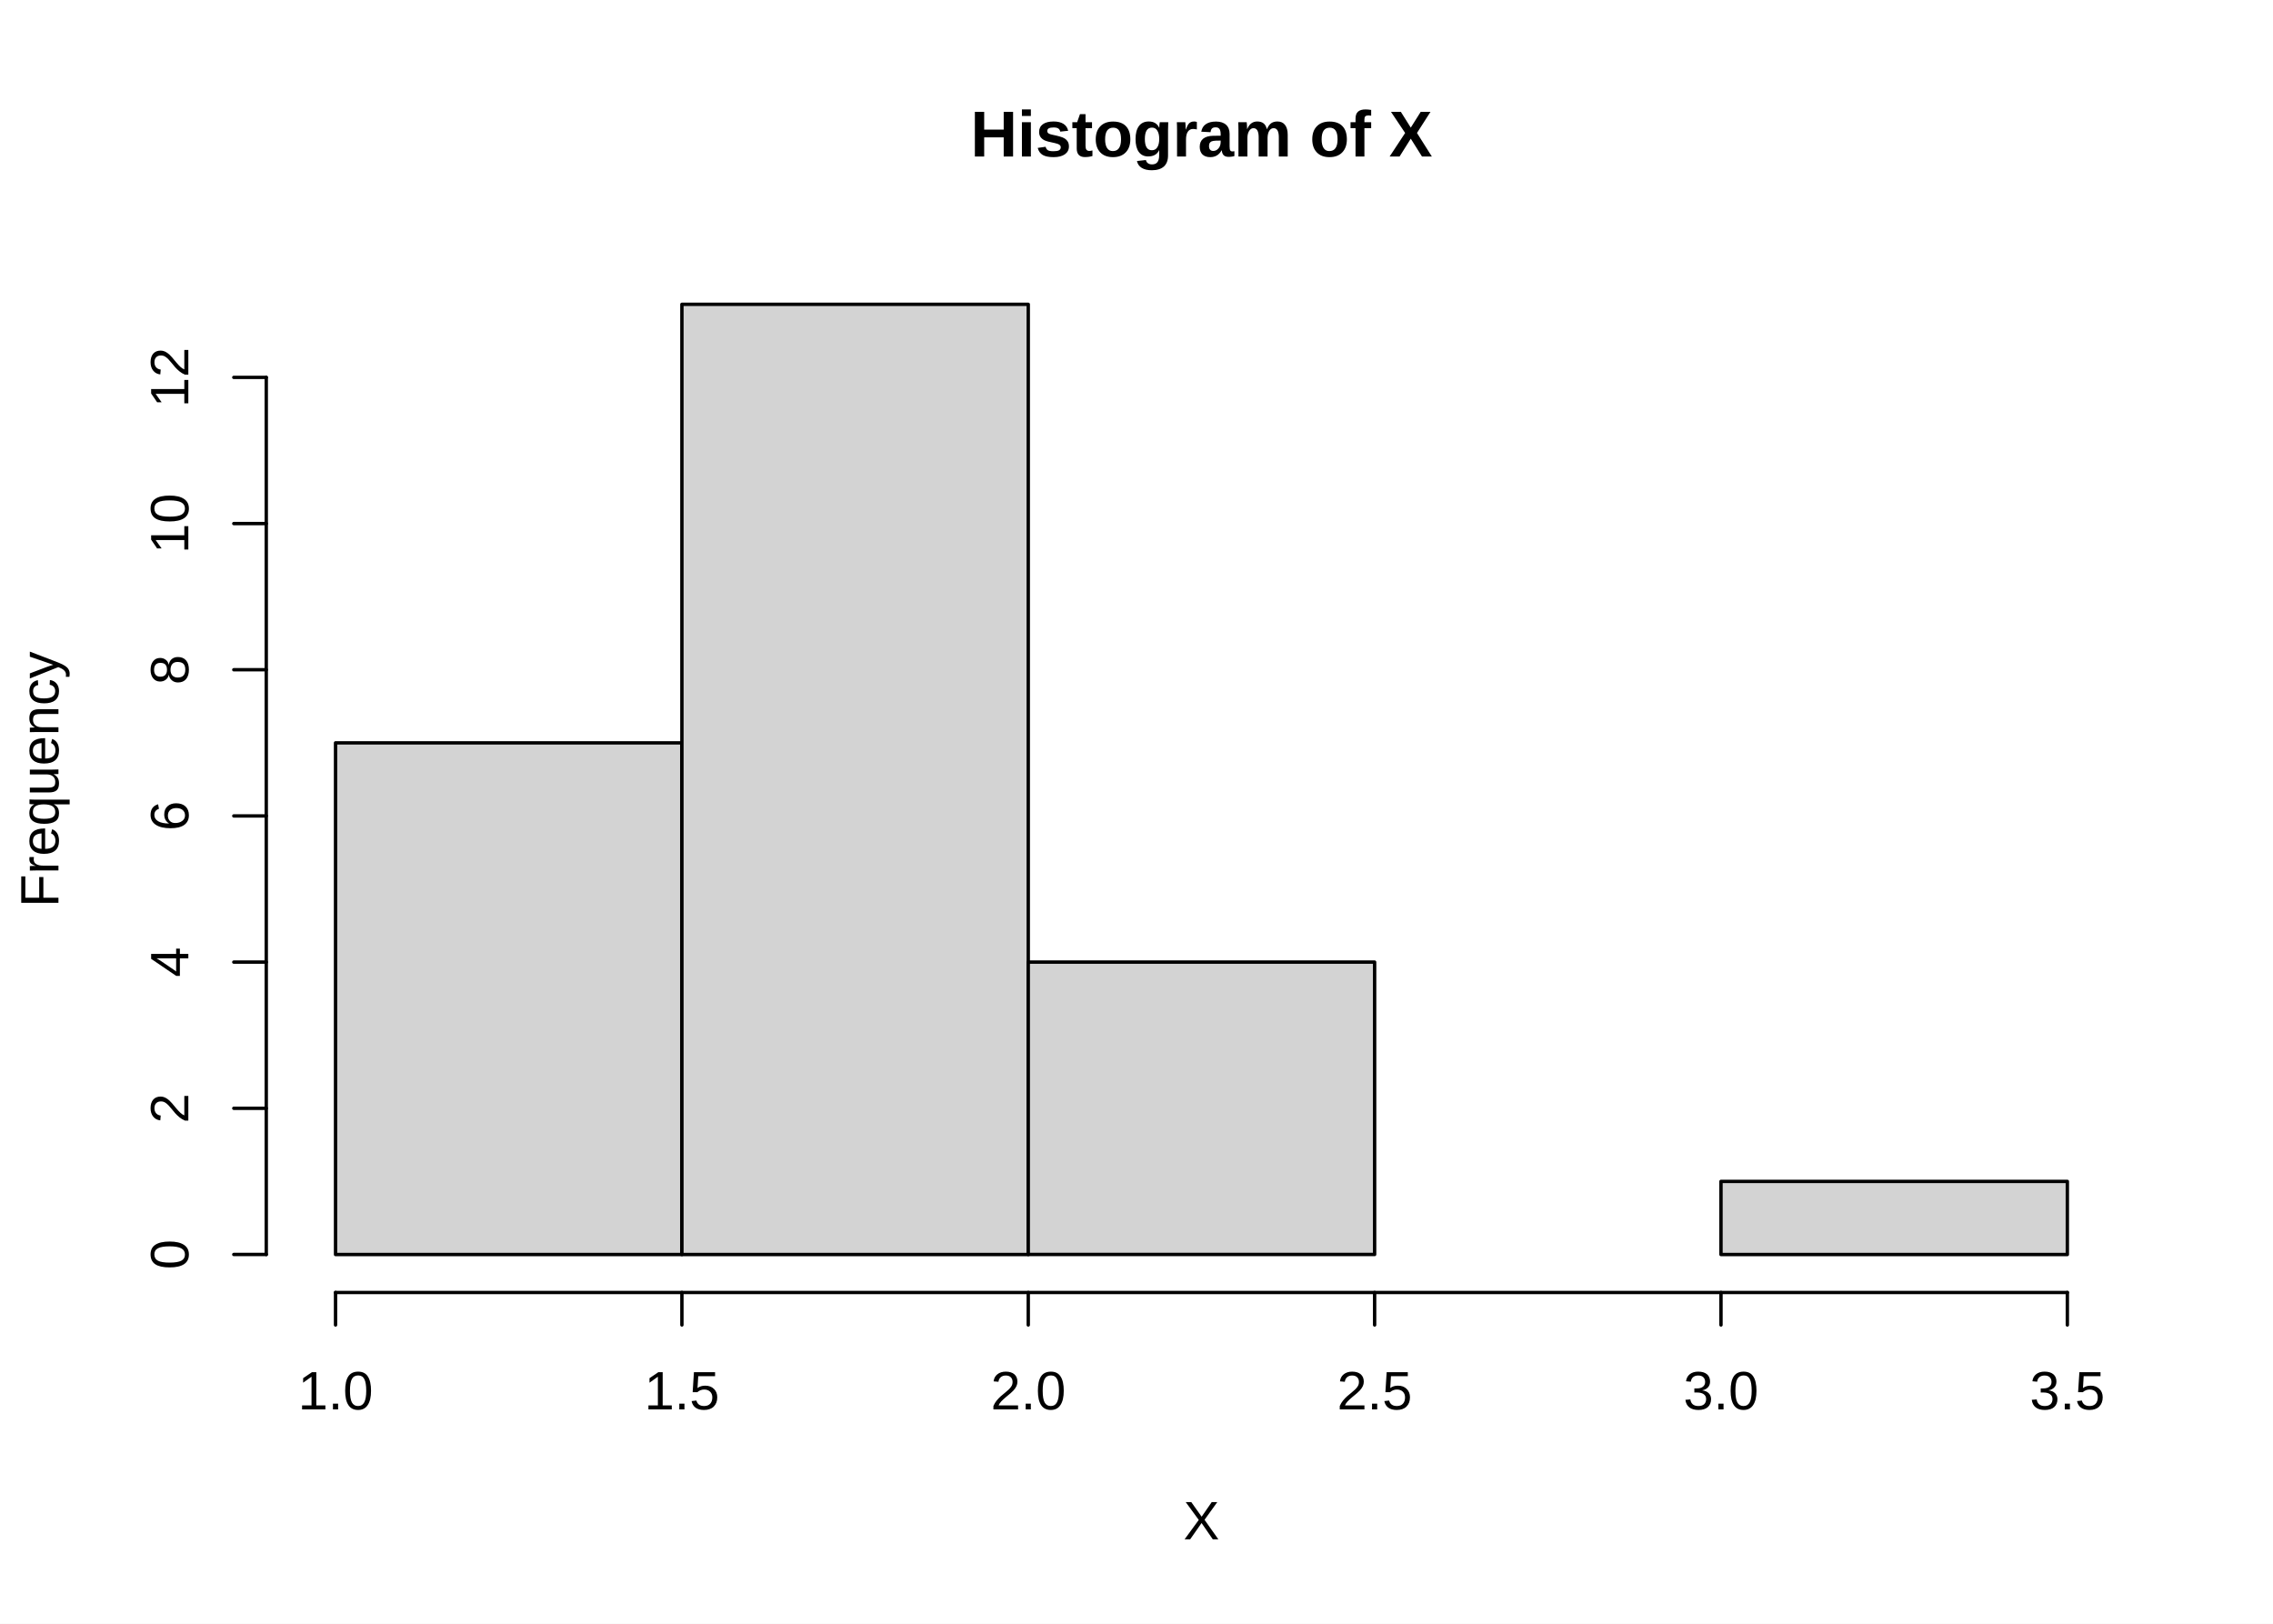
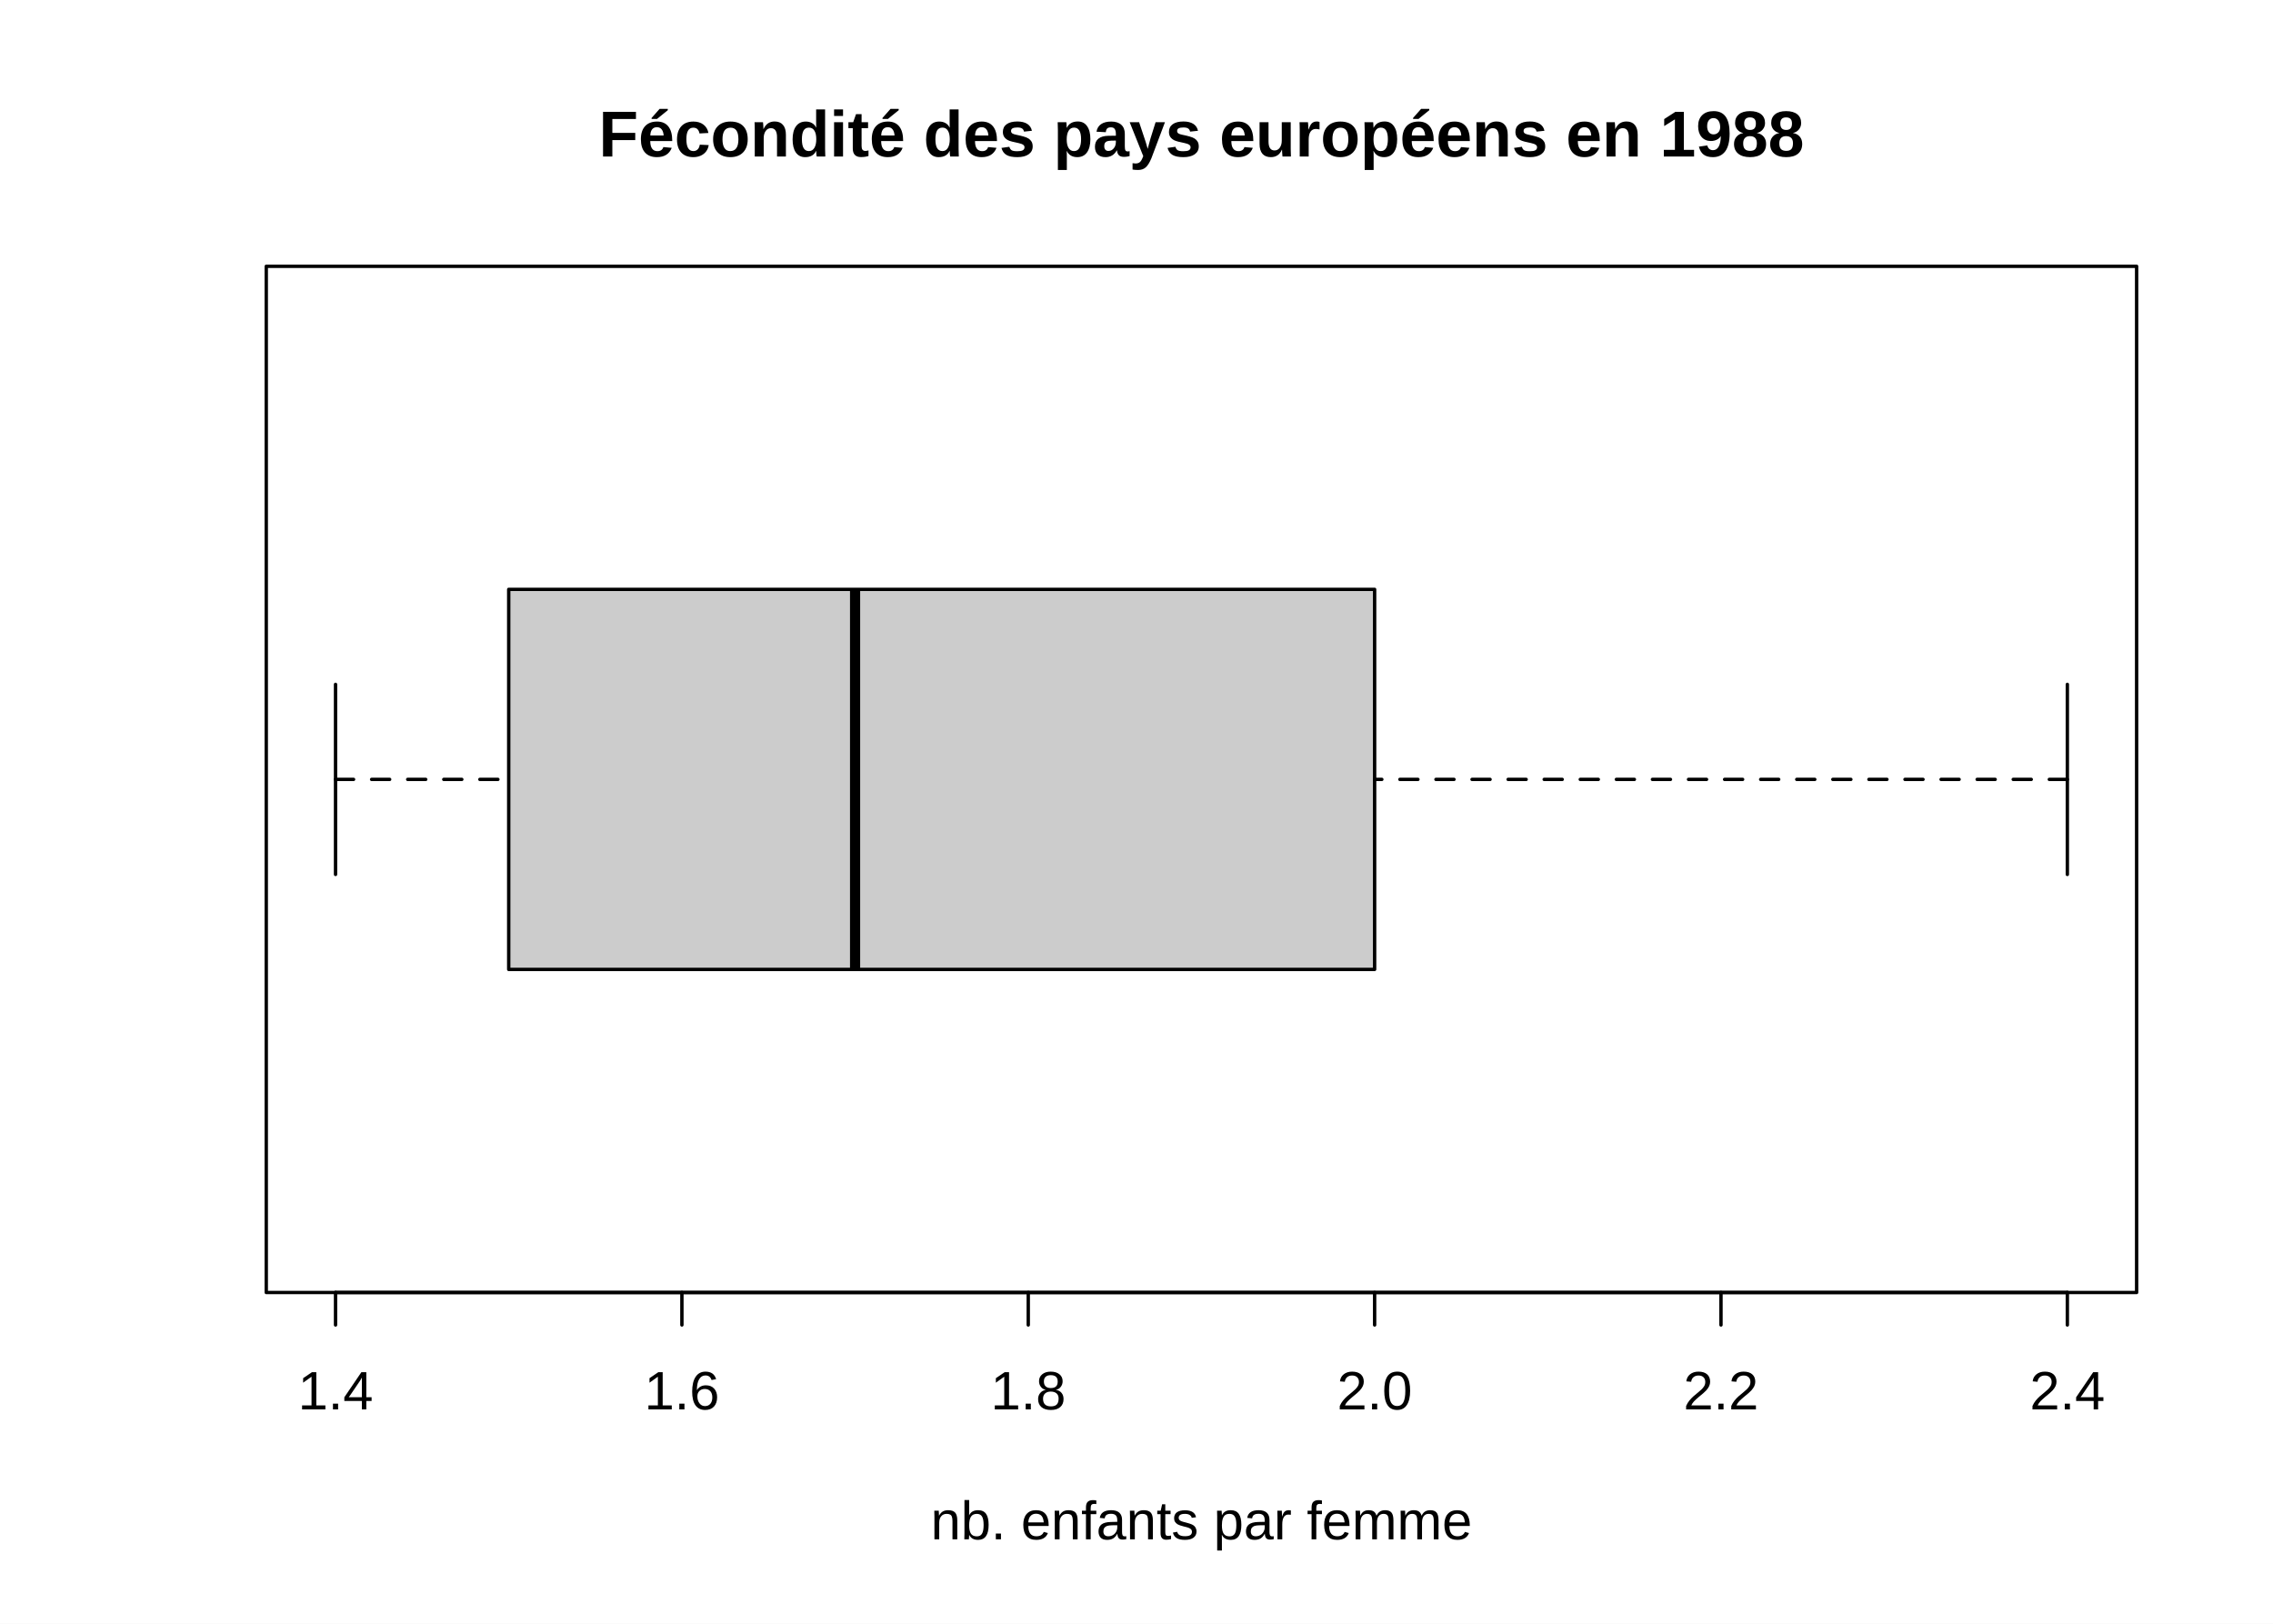
<svg xmlns="http://www.w3.org/2000/svg" class="svglite" width="504.00pt" height="360.00pt" viewBox="0 0 504.00 360.00">
  <defs>
    <style type="text/css">
    .svglite line, .svglite polyline, .svglite polygon, .svglite path, .svglite rect, .svglite circle {
      fill: none;
      stroke: #000000;
      stroke-linecap: round;
      stroke-linejoin: round;
      stroke-miterlimit: 10.00;
    }
  </style>
  </defs>
  <rect width="100%" height="100%" style="stroke: none; fill: #FFFFFF;" />
  <defs>
    <clipPath id="cpMC4wMHw1MDQuMDB8MC4wMHwzNjAuMDA=">
      <rect x="0.00" y="0.00" width="504.00" height="360.00" />
    </clipPath>
  </defs>
  <g clip-path="url(#cpMC4wMHw1MDQuMDB8MC4wMHwzNjAuMDA=)">
-     <text x="266.40" y="34.70" text-anchor="middle" style="font-size: 14.40px; font-weight: bold; font-family: Arial;" textLength="102.35px" lengthAdjust="spacingAndGlyphs">Histogram of X</text>
-     <text x="266.40" y="341.28" text-anchor="middle" style="font-size: 12.00px; font-family: Arial;" textLength="8.01px" lengthAdjust="spacingAndGlyphs">X</text>
-     <text transform="translate(12.96,172.80) rotate(-90)" text-anchor="middle" style="font-size: 12.00px; font-family: Arial;" textLength="56.69px" lengthAdjust="spacingAndGlyphs">Frequency</text>
+ </g>
+   <defs>
+     <clipPath id="cpNTkuMDR8NDczLjc2fDU5LjA0fDI4Ni41Ng==">
+       <rect x="59.04" y="59.04" width="414.72" height="227.52" />
+     </clipPath>
+   </defs>
+   <g clip-path="url(#cpNTkuMDR8NDczLjc2fDU5LjA0fDI4Ni41Ng==)">
+     <polygon points="112.80,214.93 112.80,130.67 304.80,130.67 304.80,214.93 " style="stroke-width: 0.75; stroke: none; fill: #CCCCCC;" />
+     <line x1="189.60" y1="214.93" x2="189.60" y2="130.67" style="stroke-width: 2.25; stroke-linecap: butt;" />
+     <line x1="74.40" y1="172.80" x2="112.80" y2="172.80" style="stroke-width: 0.75; stroke-dasharray: 4.00,4.00;" />
+     <line x1="458.40" y1="172.80" x2="304.80" y2="172.80" style="stroke-width: 0.75; stroke-dasharray: 4.00,4.00;" />
+     <line x1="74.40" y1="193.87" x2="74.40" y2="151.73" style="stroke-width: 0.75;" />
+     <line x1="458.40" y1="193.87" x2="458.40" y2="151.73" style="stroke-width: 0.75;" />
+     <polyline points="112.80,214.93 112.80,130.67 304.80,130.67 304.80,214.93 112.80,214.93 " style="stroke-width: 0.75;" />
+   </g>
+   <g clip-path="url(#cpMC4wMHw1MDQuMDB8MC4wMHwzNjAuMDA=)">
    <line x1="74.40" y1="286.56" x2="458.40" y2="286.56" style="stroke-width: 0.75;" />
    <line x1="74.40" y1="286.56" x2="74.40" y2="293.76" style="stroke-width: 0.75;" />
    <line x1="151.20" y1="286.56" x2="151.20" y2="293.76" style="stroke-width: 0.75;" />
    <line x1="228.00" y1="286.56" x2="228.00" y2="293.76" style="stroke-width: 0.75;" />
    <line x1="304.80" y1="286.56" x2="304.80" y2="293.76" style="stroke-width: 0.75;" />
    <line x1="381.60" y1="286.56" x2="381.60" y2="293.76" style="stroke-width: 0.75;" />
    <line x1="458.40" y1="286.56" x2="458.40" y2="293.76" style="stroke-width: 0.75;" />
-     <text x="74.40" y="312.48" text-anchor="middle" style="font-size: 12.00px; font-family: Arial;" textLength="16.68px" lengthAdjust="spacingAndGlyphs">1.0</text>
-     <text x="151.20" y="312.48" text-anchor="middle" style="font-size: 12.00px; font-family: Arial;" textLength="16.68px" lengthAdjust="spacingAndGlyphs">1.5</text>
-     <text x="228.00" y="312.48" text-anchor="middle" style="font-size: 12.00px; font-family: Arial;" textLength="16.68px" lengthAdjust="spacingAndGlyphs">2.0</text>
-     <text x="304.80" y="312.48" text-anchor="middle" style="font-size: 12.00px; font-family: Arial;" textLength="16.68px" lengthAdjust="spacingAndGlyphs">2.5</text>
-     <text x="381.60" y="312.48" text-anchor="middle" style="font-size: 12.00px; font-family: Arial;" textLength="16.68px" lengthAdjust="spacingAndGlyphs">3.0</text>
-     <text x="458.40" y="312.48" text-anchor="middle" style="font-size: 12.00px; font-family: Arial;" textLength="16.68px" lengthAdjust="spacingAndGlyphs">3.5</text>
-     <line x1="59.04" y1="278.13" x2="59.04" y2="83.67" style="stroke-width: 0.75;" />
-     <line x1="59.04" y1="278.13" x2="51.84" y2="278.13" style="stroke-width: 0.75;" />
-     <line x1="59.04" y1="245.72" x2="51.84" y2="245.72" style="stroke-width: 0.75;" />
-     <line x1="59.04" y1="213.31" x2="51.84" y2="213.31" style="stroke-width: 0.75;" />
-     <line x1="59.04" y1="180.90" x2="51.84" y2="180.90" style="stroke-width: 0.75;" />
-     <line x1="59.04" y1="148.49" x2="51.84" y2="148.49" style="stroke-width: 0.75;" />
-     <line x1="59.04" y1="116.08" x2="51.84" y2="116.08" style="stroke-width: 0.75;" />
-     <line x1="59.04" y1="83.67" x2="51.84" y2="83.67" style="stroke-width: 0.75;" />
-     <text transform="translate(41.76,278.13) rotate(-90)" text-anchor="middle" style="font-size: 12.00px; font-family: Arial;" textLength="6.67px" lengthAdjust="spacingAndGlyphs">0</text>
-     <text transform="translate(41.76,245.72) rotate(-90)" text-anchor="middle" style="font-size: 12.00px; font-family: Arial;" textLength="6.67px" lengthAdjust="spacingAndGlyphs">2</text>
-     <text transform="translate(41.76,213.31) rotate(-90)" text-anchor="middle" style="font-size: 12.00px; font-family: Arial;" textLength="6.67px" lengthAdjust="spacingAndGlyphs">4</text>
-     <text transform="translate(41.76,180.90) rotate(-90)" text-anchor="middle" style="font-size: 12.00px; font-family: Arial;" textLength="6.67px" lengthAdjust="spacingAndGlyphs">6</text>
-     <text transform="translate(41.76,148.49) rotate(-90)" text-anchor="middle" style="font-size: 12.00px; font-family: Arial;" textLength="6.67px" lengthAdjust="spacingAndGlyphs">8</text>
-     <text transform="translate(41.76,116.08) rotate(-90)" text-anchor="middle" style="font-size: 12.00px; font-family: Arial;" textLength="13.35px" lengthAdjust="spacingAndGlyphs">10</text>
-     <text transform="translate(41.76,83.67) rotate(-90)" text-anchor="middle" style="font-size: 12.00px; font-family: Arial;" textLength="13.35px" lengthAdjust="spacingAndGlyphs">12</text>
-   </g>
-   <defs>
-     <clipPath id="cpNTkuMDR8NDczLjc2fDU5LjA0fDI4Ni41Ng==">
-       <rect x="59.04" y="59.04" width="414.72" height="227.52" />
-     </clipPath>
-   </defs>
-   <g clip-path="url(#cpNTkuMDR8NDczLjc2fDU5LjA0fDI4Ni41Ng==)">
-     <rect x="74.40" y="164.70" width="76.80" height="113.44" style="stroke-width: 0.75; fill: #D3D3D3;" />
-     <rect x="151.20" y="67.47" width="76.80" height="210.67" style="stroke-width: 0.75; fill: #D3D3D3;" />
-     <rect x="228.00" y="213.31" width="76.80" height="64.82" style="stroke-width: 0.75; fill: #D3D3D3;" />
-     <rect x="304.80" y="278.13" width="76.80" height="0.00" style="stroke-width: 0.75; fill: #D3D3D3;" />
-     <rect x="381.60" y="261.93" width="76.80" height="16.21" style="stroke-width: 0.75; fill: #D3D3D3;" />
+     <text x="74.40" y="312.48" text-anchor="middle" style="font-size: 12.00px; font-family: Arial;" textLength="16.68px" lengthAdjust="spacingAndGlyphs">1.4</text>
+     <text x="151.20" y="312.48" text-anchor="middle" style="font-size: 12.00px; font-family: Arial;" textLength="16.68px" lengthAdjust="spacingAndGlyphs">1.6</text>
+     <text x="228.00" y="312.48" text-anchor="middle" style="font-size: 12.00px; font-family: Arial;" textLength="16.68px" lengthAdjust="spacingAndGlyphs">1.8</text>
+     <text x="304.80" y="312.48" text-anchor="middle" style="font-size: 12.00px; font-family: Arial;" textLength="16.68px" lengthAdjust="spacingAndGlyphs">2.0</text>
+     <text x="381.60" y="312.48" text-anchor="middle" style="font-size: 12.00px; font-family: Arial;" textLength="16.68px" lengthAdjust="spacingAndGlyphs">2.2</text>
+     <text x="458.40" y="312.48" text-anchor="middle" style="font-size: 12.00px; font-family: Arial;" textLength="16.68px" lengthAdjust="spacingAndGlyphs">2.4</text>
+     <text x="266.40" y="34.70" text-anchor="middle" style="font-size: 14.40px; font-weight: bold; font-family: Arial;" textLength="267.18px" lengthAdjust="spacingAndGlyphs">Fécondité des pays européens en 1988</text>
+     <text x="266.40" y="341.28" text-anchor="middle" style="font-size: 12.00px; font-family: Arial;" textLength="120.06px" lengthAdjust="spacingAndGlyphs">nb. enfants par femme</text>
+     <polyline points="59.04,286.56 473.76,286.56 473.76,59.04 59.04,59.04 59.04,286.56 " style="stroke-width: 0.75;" />
  </g>
</svg>
